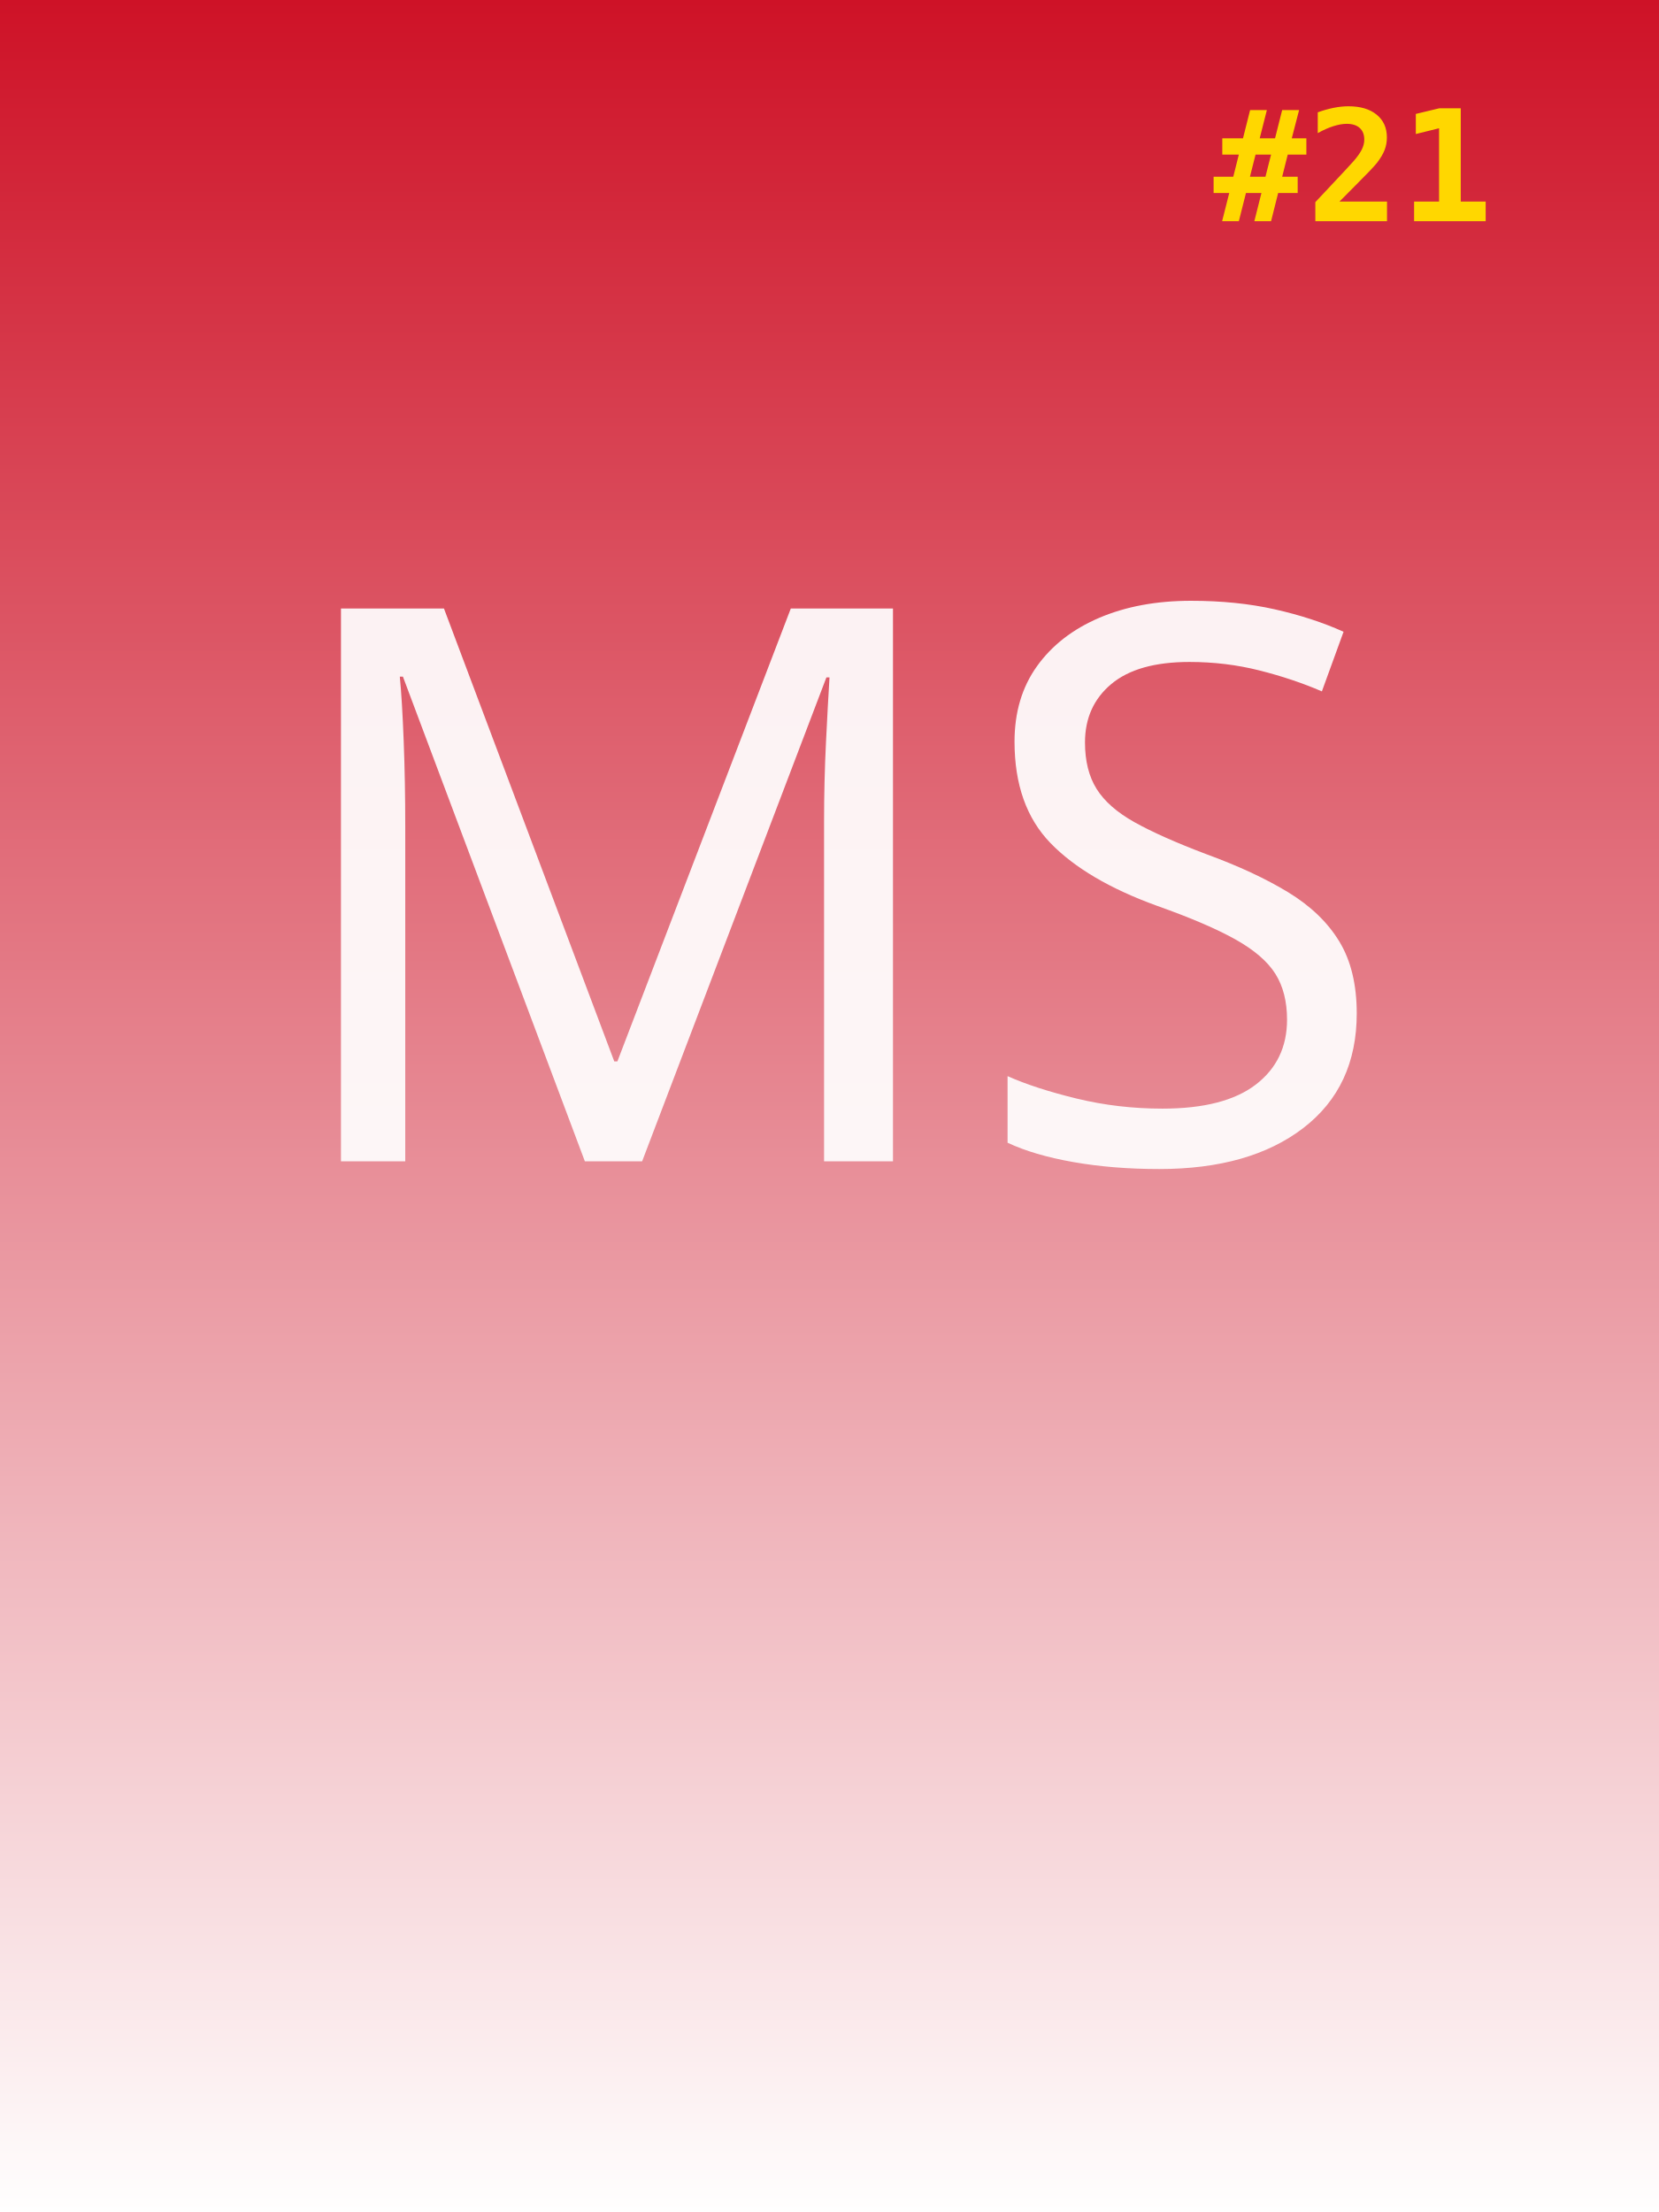
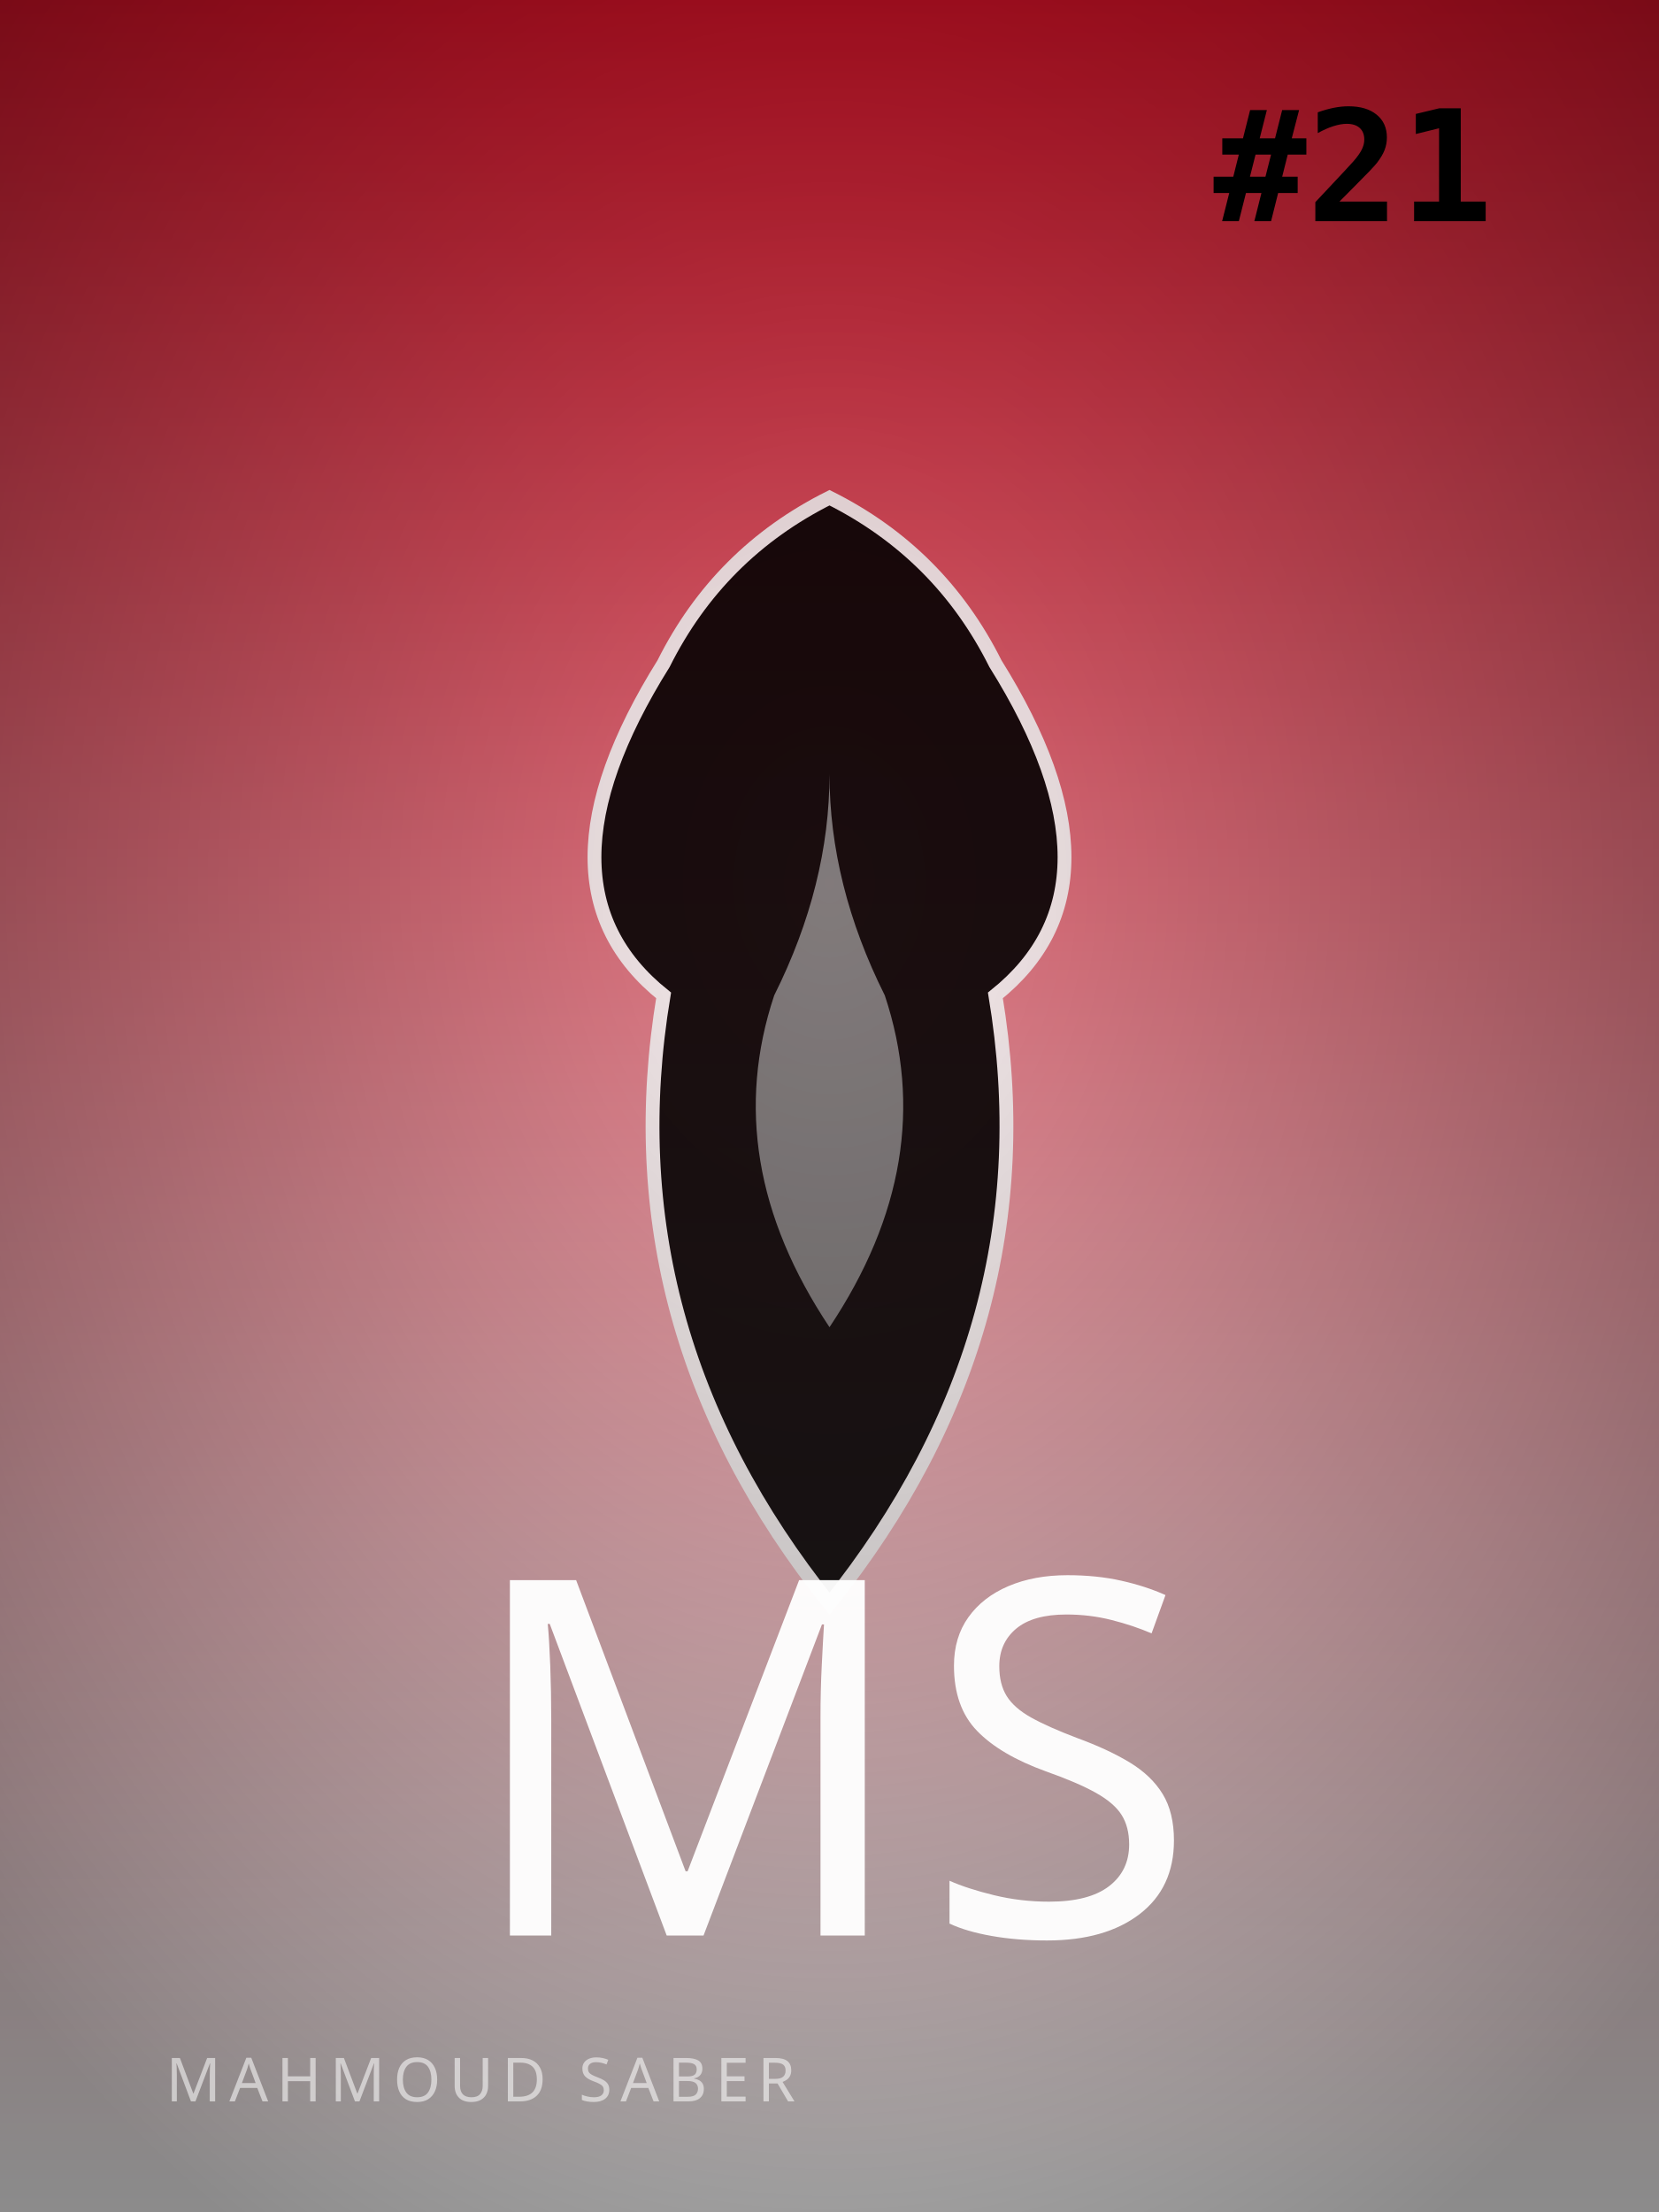
<svg xmlns="http://www.w3.org/2000/svg" viewBox="0 0 600 800" role="img" aria-labelledby="t">
  <defs>
-     <linearGradient id="g" x1="0" y1="0" x2="0" y2="1">
+     <linearGradient id="bg" x1="0" y1="0" x2="0" y2="1">
      <stop offset="0%" stop-color="#CE1126" />
      <stop offset="100%" stop-color="#FFFFFF" />
    </linearGradient>
+     <radialGradient id="vignette" cx="0.5" cy="0.4" r="0.7">
+       <stop offset="0%" stop-color="transparent" />
+       <stop offset="100%" stop-color="rgba(0,0,0,0.45)" />
+     </radialGradient>
  </defs>
-   <rect width="600" height="800" fill="url(#g)" />
-   <text x="300" y="420" text-anchor="middle" font-family="Anton, Impact, sans-serif" font-size="280" fill="#fff" opacity="0.92">MS</text>
-   <text x="540" y="80" text-anchor="end" font-family="JetBrains Mono, monospace" font-size="56" fill="#FFD700" font-weight="700">#21</text>
+   <rect width="600" height="800" fill="url(#bg)" />
+   <path d="M300 580 Q220 480 240 360 Q190 320 240 240 Q260 200 300 180 Q340 200 360 240 Q410 320 360 360 Q380 480 300 580 Z" fill="#000000" stroke="#fff" stroke-width="5" opacity="0.88" />
+   <path d="M300 480 Q260 420 280 360 Q300 320 300 280 Q300 320 320 360 Q340 420 300 480 Z" fill="#fff" opacity="0.45" />
+   <rect width="600" height="800" fill="url(#vignette)" />
+   <text x="300" y="700" text-anchor="middle" font-family="Anton, Impact, sans-serif" font-size="180" fill="#fff" opacity="0.96" letter-spacing="4">MS</text>
+   <text x="540" y="80" text-anchor="end" font-family="JetBrains Mono, monospace" font-size="56" fill="#000000" font-weight="700">#21</text>
+   <text x="60" y="760" font-family="Anton, Impact, sans-serif" font-size="22" fill="#fff" opacity="0.55" letter-spacing="3">MAHMOUD SABER</text>
</svg>
